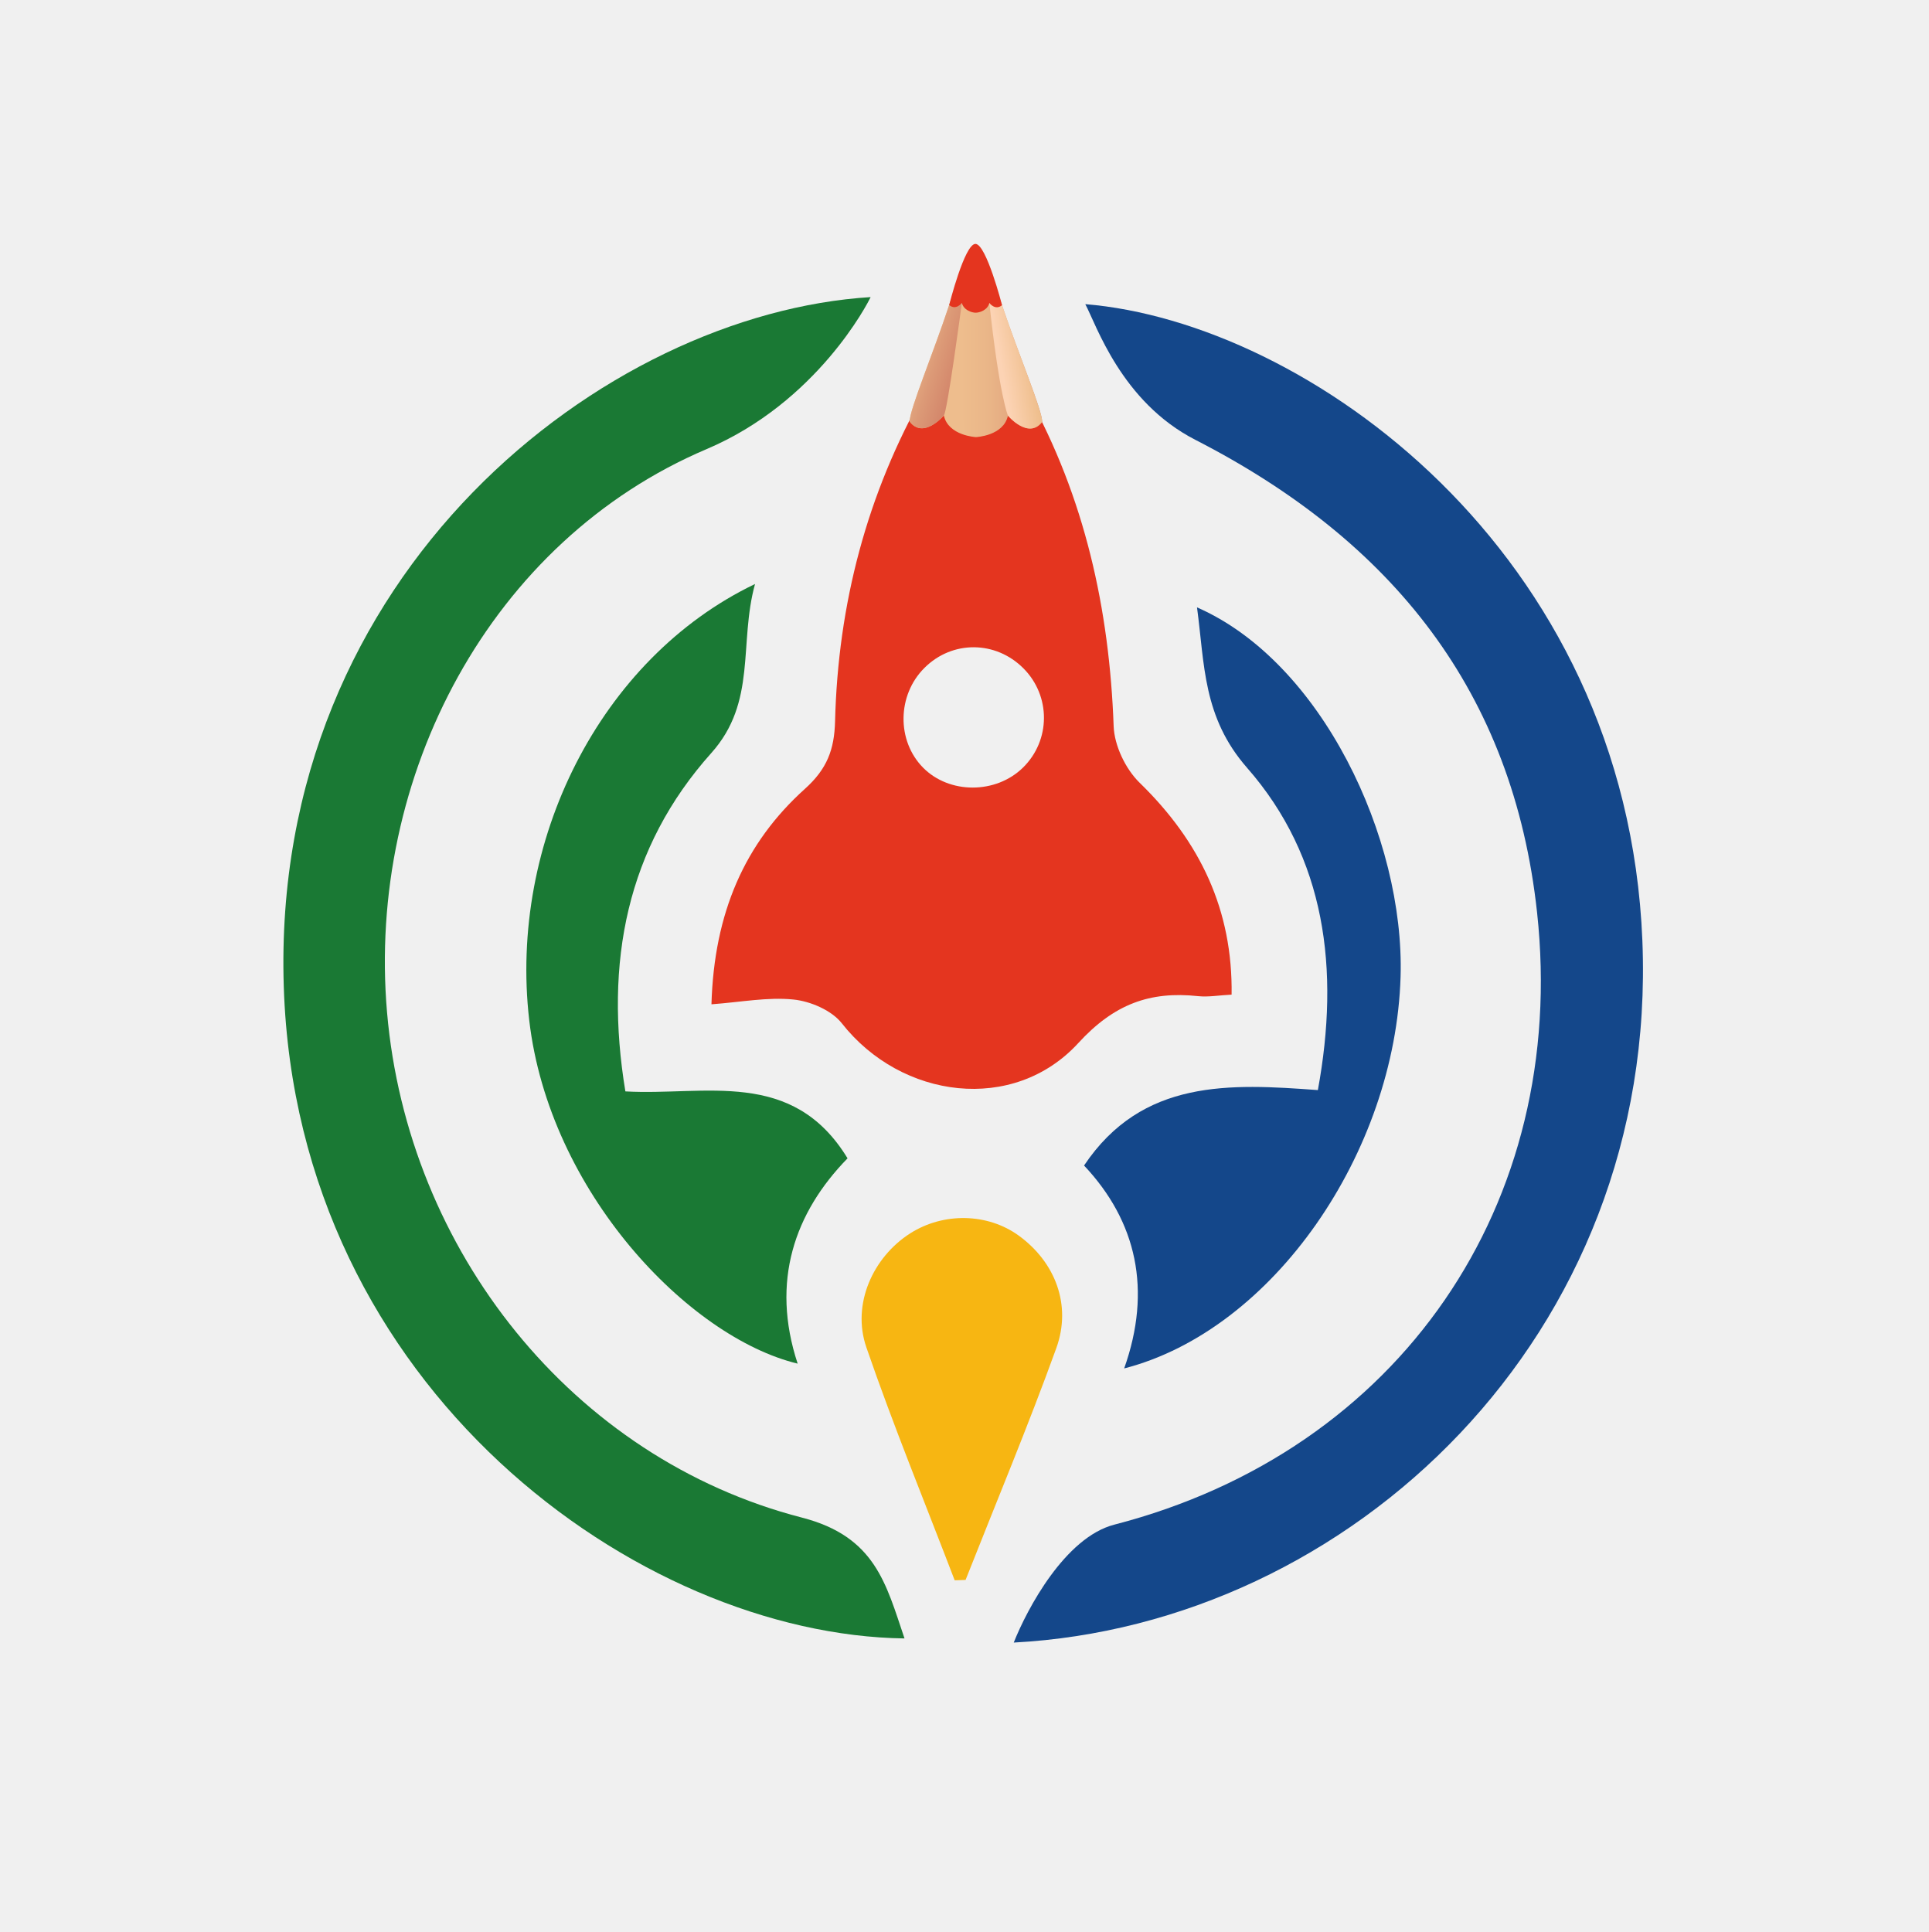
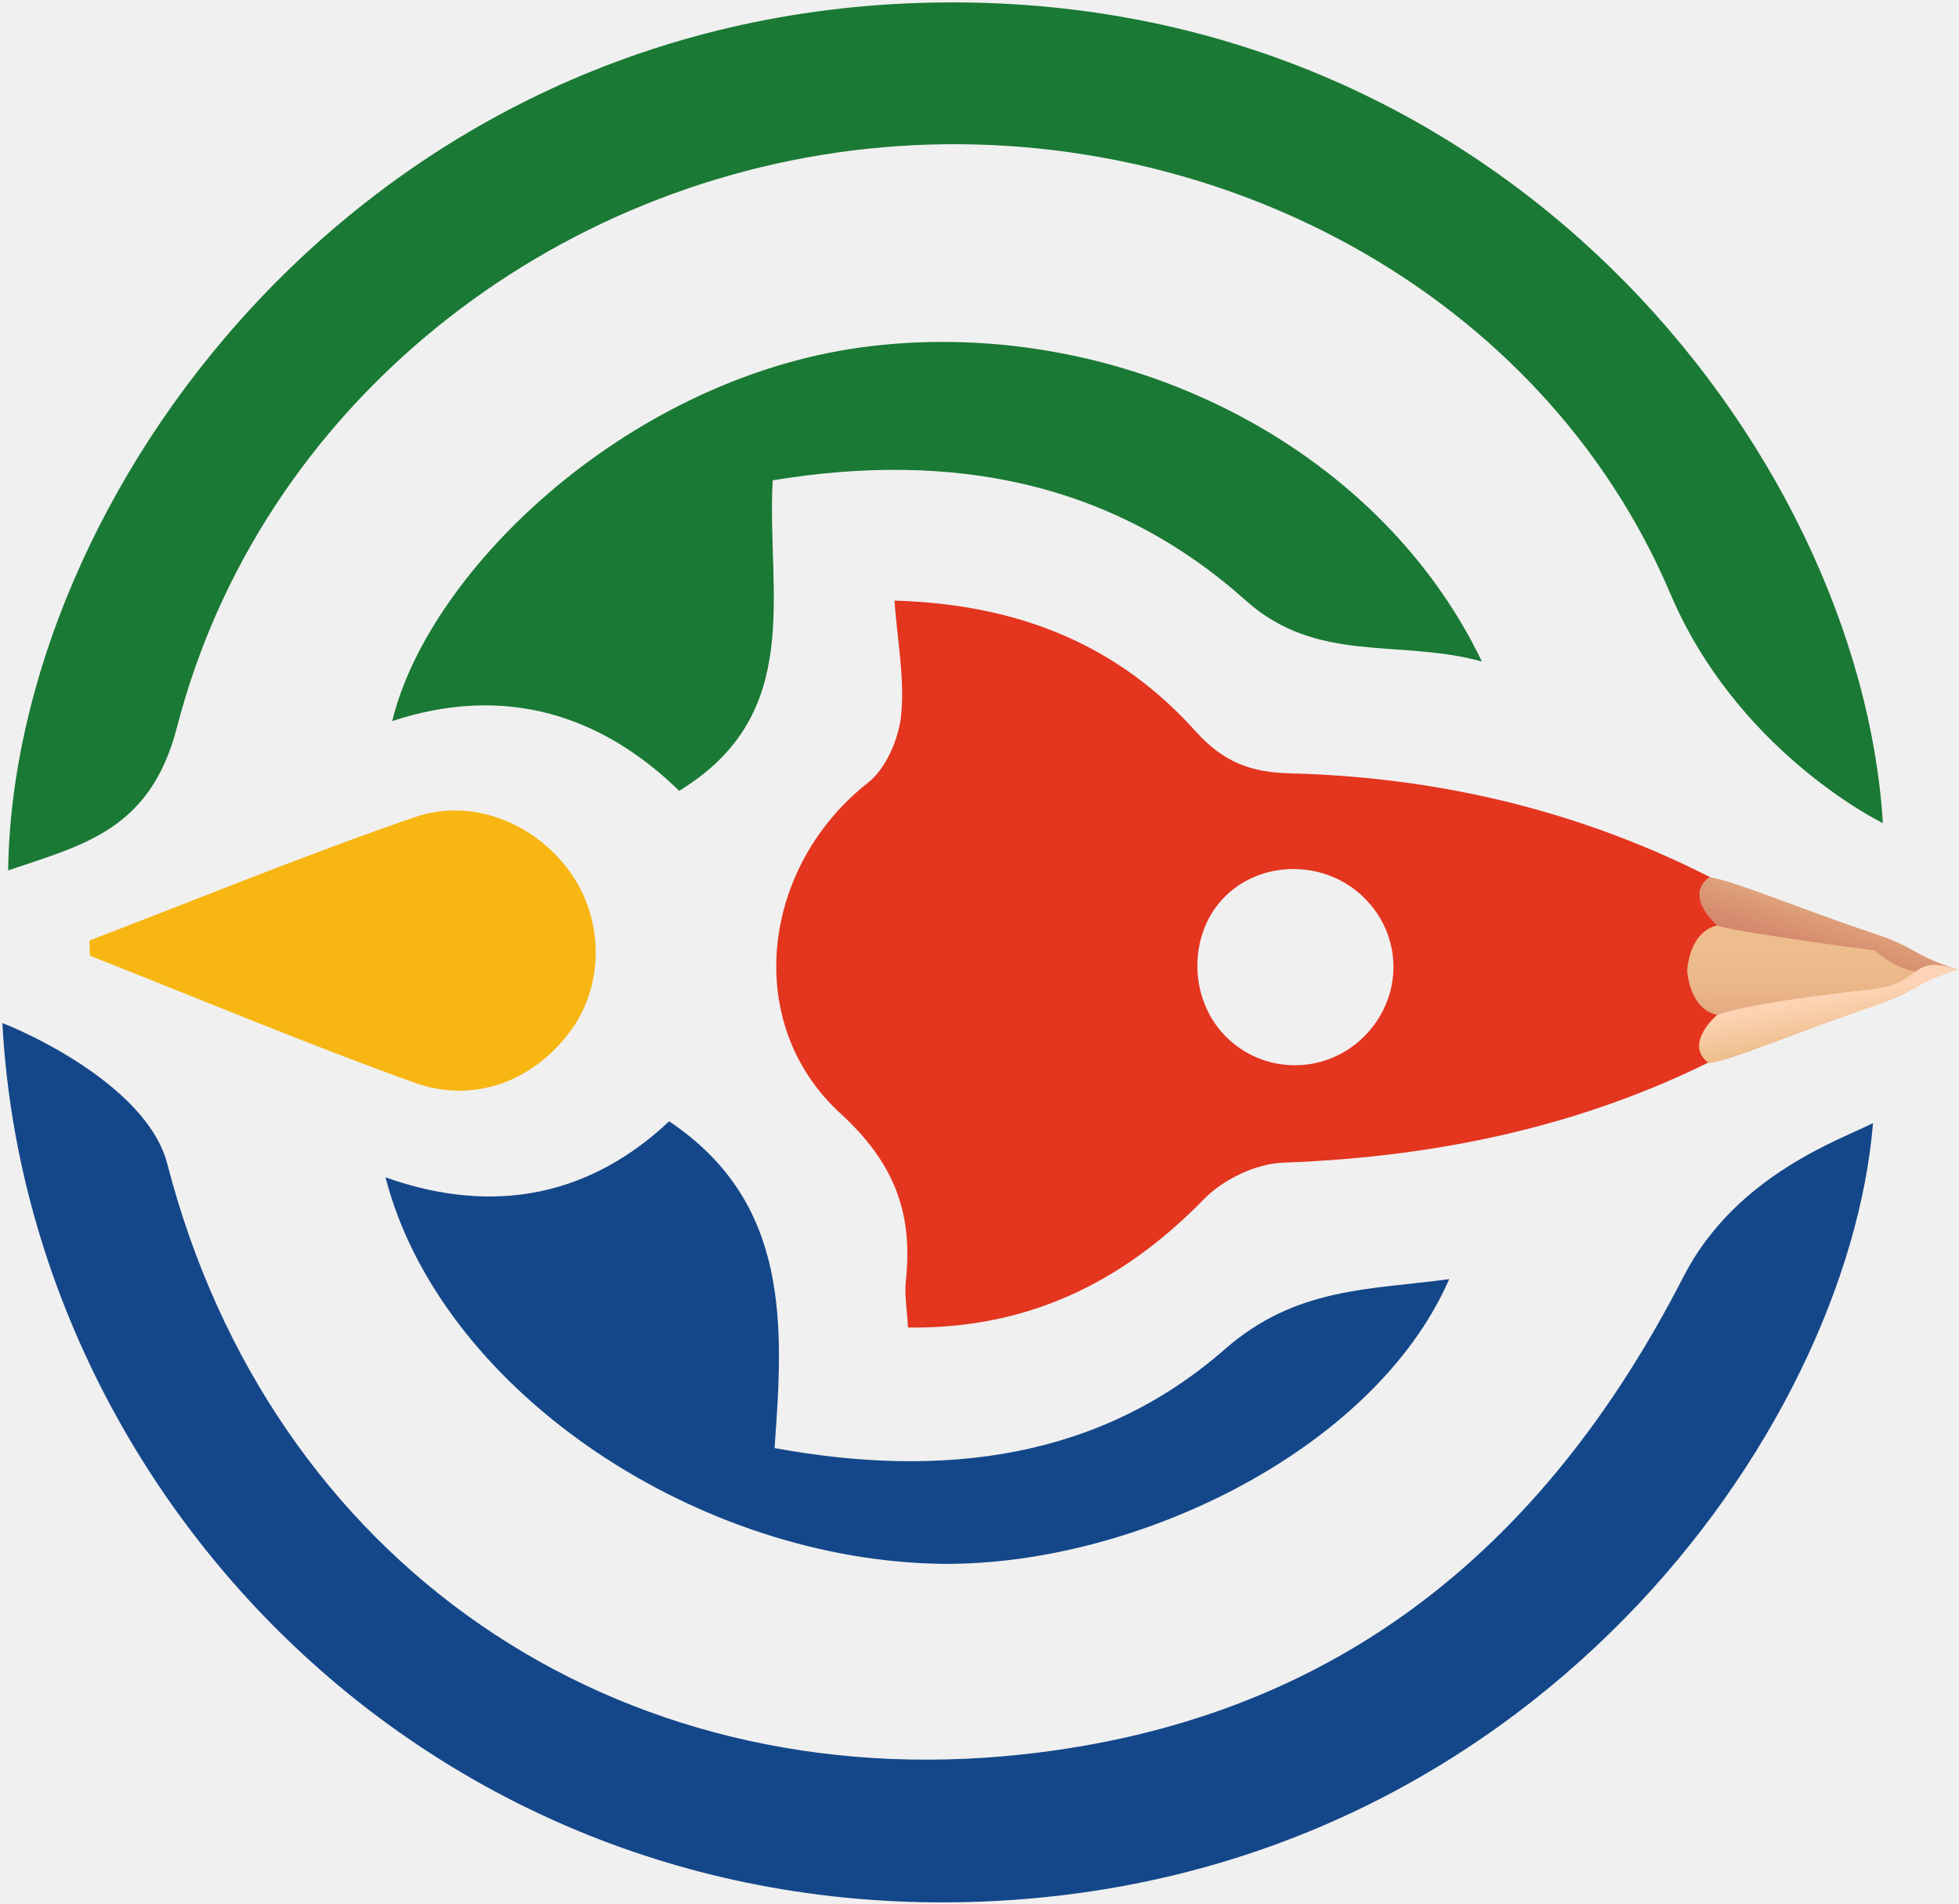
- <svg xmlns="http://www.w3.org/2000/svg" width="1018" height="1020" viewBox="0 0 1018 1020" fill="none">
-   <path d="M572.954 160.578C578.758 171.391 591.962 212.168 631.07 232.216C735.334 285.68 798.858 365.466 811.46 481.736C828.142 635.522 739.028 765.954 588.278 804.934C562.262 811.662 542.194 849.498 535.186 867.192C712.352 857.838 875.552 705.642 867.052 496.622C858.648 290.06 689.14 170.11 572.954 160.578Z" fill="#14478A" />
-   <path d="M204.33 534.474C193.548 409.582 259.004 285.51 373.038 237.106C431.398 212.332 458.224 159.91 459.618 156.856C319.67 165.474 142.692 301.818 149.814 520.97C156.72 733.478 337.578 863.152 477.514 865.012C467.738 836.212 462.15 811.226 423.35 801.214C302.078 769.9 215.176 660.088 204.33 534.474Z" fill="#1A7934" />
-   <path d="M375.526 397.546C399.724 370.5 389.936 339.676 398.598 308.324C316.508 347.72 268.49 444.696 279.402 538.694C289.894 629.064 363.424 706.002 421.104 719.932C406.752 676.44 419.536 640.122 447.45 611.538C418.268 563.684 372.262 578.602 330.152 576.204C318.902 507.996 330.906 447.404 375.526 397.546Z" fill="#1A7934" />
-   <path d="M739.4 515.746C741.636 442.422 697.62 349.364 631.934 320.672C635.994 350.842 634.924 378.614 658.384 405.392C699.772 452.63 707.476 511.626 695.734 575.512C649.45 572.112 603.026 569.474 572.3 615.336C600.076 644.822 608.198 681.066 593.476 722.466C672.34 702.148 736.59 608.16 739.4 515.746Z" fill="#14478A" />
-   <path d="M509.752 834.126C525.828 793.386 542.744 752.958 557.636 711.786C565.934 688.86 556.96 666.26 537.858 652.366C521.458 640.44 498.152 639.938 480.562 651.126C460.876 663.646 449.526 688.564 457.362 711.304C471.63 752.744 488.326 793.358 504 834.322C505.92 834.264 507.84 834.192 509.752 834.126Z" fill="#F7B612" />
-   <path d="M514.618 185.526C524.662 186.403 536.9 198.219 542.59 208.404C572.678 262.68 585.678 321.596 587.926 383.412C588.294 393.624 594.196 405.976 601.578 413.184C633.826 444.578 650.81 480.656 650.196 525.116C643.56 525.446 637.988 526.486 632.586 525.922C607.01 523.172 588.094 530.144 569.304 550.642C535.11 587.99 475.874 580.348 444.366 540.188C439.03 533.412 427.874 528.614 418.89 527.698C405.274 526.302 391.242 529.072 375.594 530.222C377 481.896 393.154 445.1 424.906 416.502C436.624 405.984 440.464 395.742 440.85 380.848C442.39 319.078 457.68 260.622 488.218 206.974C493.68 197.344 506.276 184.83 514.618 185.526ZM540.322 352.878C525.646 338.12 502.678 337.978 488.038 352.618C473.6 366.958 473.288 391.078 487.318 405.282C501.18 419.32 525.77 419.292 540.07 405.248C554.718 390.862 554.826 367.464 540.322 352.878Z" fill="#E4351F" />
-   <mask id="mask0_910_94" style="mask-type:luminance" maskUnits="userSpaceOnUse" x="480" y="128" width="71" height="103">
-     <path d="M501.092 161.041C492.486 187.064 480.206 216.23 480.224 222.544C487.514 232.118 498.28 219.34 498.28 219.34C500.632 230.086 515.228 230.774 515.228 230.774C515.228 230.774 529.834 230.162 532.118 219.428C532.118 219.428 542.946 232.266 550.192 222.726C550.176 216.41 537.746 187.181 529.006 161.113C523.09 143.468 520.938 146.75 514.964 128.764C509.078 146.724 506.91 143.432 501.092 161.041Z" fill="white" />
+ <svg xmlns="http://www.w3.org/2000/svg" width="740" height="719" viewBox="0 0 740 719" fill="none">
+   <path d="M707.518 424.252C696.705 430.056 655.928 443.26 635.88 482.368C582.416 586.632 502.63 650.156 386.36 662.758C232.574 679.44 102.142 590.326 63.162 439.576C56.434 413.56 18.598 393.492 0.904 386.484C10.258 563.65 162.454 726.85 371.474 718.35C578.036 709.946 697.986 540.438 707.518 424.252Z" fill="#14478A" />
+   <path d="M333.62 55.628C458.512 44.847 582.584 110.302 630.988 224.336C655.762 282.696 708.184 309.522 711.238 310.916C702.621 170.968 566.277 -6.01 347.125 1.113C134.617 8.018 4.942 188.876 3.082 328.812C31.882 319.036 56.868 313.448 66.88 274.648C98.195 153.376 208.006 66.474 333.62 55.628Z" fill="#1A7934" />
+   <path d="M470.549 226.826C497.595 251.024 528.419 241.236 559.771 249.898C520.375 167.808 423.4 119.79 329.402 130.702C239.032 141.194 162.093 214.724 148.163 272.404C191.655 258.052 227.973 270.836 256.557 298.75C304.411 269.568 289.493 223.562 291.892 181.452C360.1 170.202 420.691 182.206 470.549 226.826Z" fill="#1A7934" />
+   <path d="M352.35 590.7C425.674 592.936 518.732 548.92 547.424 483.234C517.254 487.294 489.482 486.224 462.704 509.684C415.466 551.072 356.47 558.776 292.584 547.034C295.984 500.75 298.622 454.326 252.76 423.6C223.274 451.376 187.03 459.498 145.63 444.776C165.948 523.64 259.936 587.89 352.35 590.7Z" fill="#14478A" />
+   <path d="M33.969 361.05C74.709 377.126 115.137 394.042 156.309 408.934C179.235 417.232 201.835 408.258 215.729 389.156C227.655 372.756 228.157 349.45 216.969 331.86C204.449 312.174 179.531 300.824 156.791 308.66C115.351 322.928 74.737 339.624 33.773 355.298C33.831 357.218 33.903 359.138 33.969 361.05Z" fill="#F7B612" />
+   <path d="M682.57 365.917C681.693 375.961 669.877 388.199 659.692 393.889C605.416 423.977 546.5 436.977 484.684 439.225C474.472 439.593 462.12 445.495 454.912 452.877C423.518 485.125 387.44 502.109 342.98 501.495C342.65 494.859 341.61 489.287 342.174 483.885C344.924 458.309 337.952 439.393 317.454 420.603C280.106 386.409 287.748 327.173 327.908 295.665C334.684 290.329 339.482 279.173 340.398 270.189C341.794 256.573 339.024 242.541 337.874 226.893C386.2 228.299 422.996 244.453 451.594 276.205C462.112 287.923 472.354 291.763 487.248 292.149C549.018 293.689 607.474 308.979 661.122 339.517C670.752 344.979 683.266 357.575 682.57 365.917ZM515.218 391.621C529.976 376.945 530.118 353.977 515.478 339.337C501.138 324.899 477.018 324.587 462.814 338.617C448.776 352.479 448.804 377.069 462.848 391.369C477.234 406.017 500.632 406.125 515.218 391.621Z" fill="#E4351F" />
+   <mask id="mask0_950_71" style="mask-type:luminance" maskUnits="userSpaceOnUse" x="637" y="331" width="103" height="71">
+     <path d="M707.055 352.391C681.031 343.785 651.865 331.505 645.551 331.523C635.977 338.813 648.755 349.579 648.755 349.579C638.009 351.931 637.321 366.527 637.321 366.527C637.321 366.527 637.933 381.133 648.667 383.417C648.667 383.417 635.829 394.245 645.369 401.491C651.685 401.475 680.915 389.045 706.983 380.305C724.627 374.389 721.346 372.237 739.332 366.263C721.372 360.377 724.663 358.209 707.055 352.391Z" fill="white" />
  </mask>
-   <g mask="url(#mask0_910_94)">
-     <path d="M449.392 128.602L580.526 128.94L580.87 260.081L449.732 259.733L449.392 128.602Z" fill="url(#paint0_linear_910_94)" />
+   <g mask="url(#mask0_950_71)">
+     <path d="M739.494 300.691L739.156 431.825L608.015 432.169L608.363 301.031L739.494 300.691Z" fill="url(#paint0_linear_950_71)" />
  </g>
-   <mask id="mask1_910_94" style="mask-type:luminance" maskUnits="userSpaceOnUse" x="480" y="128" width="37" height="99">
-     <path d="M501.094 161.041C492.486 187.065 480.208 216.232 480.226 222.544C487.514 232.12 498.28 219.342 498.28 219.342C500.114 217.52 507.788 159.914 507.788 159.914C507.788 159.914 520.946 146.757 514.972 128.771C509.08 146.725 506.91 143.433 501.094 161.041Z" fill="white" />
+   <mask id="mask1_950_71" style="mask-type:luminance" maskUnits="userSpaceOnUse" x="641" y="331" width="99" height="37">
+     <path d="M707.053 352.393C681.029 343.785 651.863 331.507 645.551 331.525C635.975 338.813 648.753 349.579 648.753 349.579C650.575 351.413 708.18 359.087 708.18 359.087C708.18 359.087 721.338 372.245 739.324 366.271C721.37 360.379 724.662 358.209 707.053 352.393Z" fill="white" />
  </mask>
-   <g mask="url(#mask1_910_94)">
-     <path d="M474.732 115.678L560.346 143.53L527.738 245.204L442.124 217.352L474.732 115.678Z" fill="url(#paint1_linear_910_94)" />
+   <g mask="url(#mask1_950_71)">
+     <path d="M752.418 326.032L724.566 411.646L622.891 379.038L650.743 293.424L752.418 326.032Z" fill="url(#paint1_linear_950_71)" />
  </g>
-   <mask id="mask2_910_94" style="mask-type:luminance" maskUnits="userSpaceOnUse" x="513" y="128" width="38" height="99">
-     <path d="M522.304 159.953C527.59 208.988 532.118 219.428 532.118 219.428C532.118 219.428 542.944 232.268 550.192 222.726C550.176 216.41 537.746 187.182 529.004 161.114C523.09 143.468 520.938 146.75 514.964 128.764C509.076 146.725 519.898 141.518 522.304 159.953Z" fill="white" />
+   <mask id="mask2_950_71" style="mask-type:luminance" maskUnits="userSpaceOnUse" x="641" y="364" width="99" height="38">
+     <path d="M708.143 373.603C659.107 378.889 648.667 383.417 648.667 383.417C648.667 383.417 635.827 394.243 645.369 401.491C651.685 401.475 680.913 389.045 706.982 380.303C724.627 374.389 721.346 372.237 739.332 366.263C721.37 360.375 726.578 371.197 708.143 373.603Z" fill="white" />
  </mask>
-   <g mask="url(#mask2_910_94)">
-     <path d="M586.03 224.92L490.318 241.234L471.866 136.112L567.59 119.799L586.03 224.92Z" fill="url(#paint2_linear_910_94)" />
+   <g mask="url(#mask2_950_71)">
+     <path d="M643.176 437.328L626.862 341.616L731.984 323.164L748.297 418.888L643.176 437.328Z" fill="url(#paint2_linear_950_71)" />
  </g>
-   <path d="M514.958 128.771C509.218 128.756 501.092 161.042 501.092 161.042C504.732 164.109 507.78 159.909 507.78 159.909C508.74 163.738 513.01 165.081 515.058 165.092C517.1 165.098 521.362 163.777 522.31 159.947C522.31 159.947 525.38 164.162 529.004 161.114C528.998 161.108 520.698 128.786 514.958 128.771Z" fill="#E4351F" />
  <defs>
-     <linearGradient id="paint0_linear_910_94" x1="480.144" y1="194.265" x2="550.108" y2="194.084" gradientUnits="userSpaceOnUse">
+     <linearGradient id="paint0_linear_950_71" x1="673.831" y1="331.443" x2="674.012" y2="401.407" gradientUnits="userSpaceOnUse">
      <stop stop-color="#EFBF8E" />
      <stop offset="0.391" stop-color="#EEBD8D" />
      <stop offset="0.591" stop-color="#EAB688" />
      <stop offset="0.747" stop-color="#E4AA81" />
      <stop offset="0.88" stop-color="#DB9976" />
      <stop offset="0.998" stop-color="#D18269" />
      <stop offset="1" stop-color="#D18269" />
    </linearGradient>
-     <linearGradient id="paint1_linear_910_94" x1="481.194" y1="173.906" x2="516.016" y2="185.071" gradientUnits="userSpaceOnUse">
+     <linearGradient id="paint1_linear_950_71" x1="694.19" y1="332.494" x2="683.025" y2="367.316" gradientUnits="userSpaceOnUse">
      <stop stop-color="#EFBF8E" />
      <stop offset="0.102" stop-color="#EAB688" />
      <stop offset="0.47" stop-color="#DC9A77" />
      <stop offset="0.783" stop-color="#D4886C" />
      <stop offset="1" stop-color="#D18269" />
    </linearGradient>
-     <linearGradient id="paint2_linear_910_94" x1="541.39" y1="178.404" x2="526.448" y2="181.026" gradientUnits="userSpaceOnUse">
+     <linearGradient id="paint2_linear_950_71" x1="689.691" y1="392.688" x2="687.07" y2="377.746" gradientUnits="userSpaceOnUse">
      <stop stop-color="#EFBF8E" />
      <stop offset="1" stop-color="#FCD3B4" />
    </linearGradient>
  </defs>
</svg>
